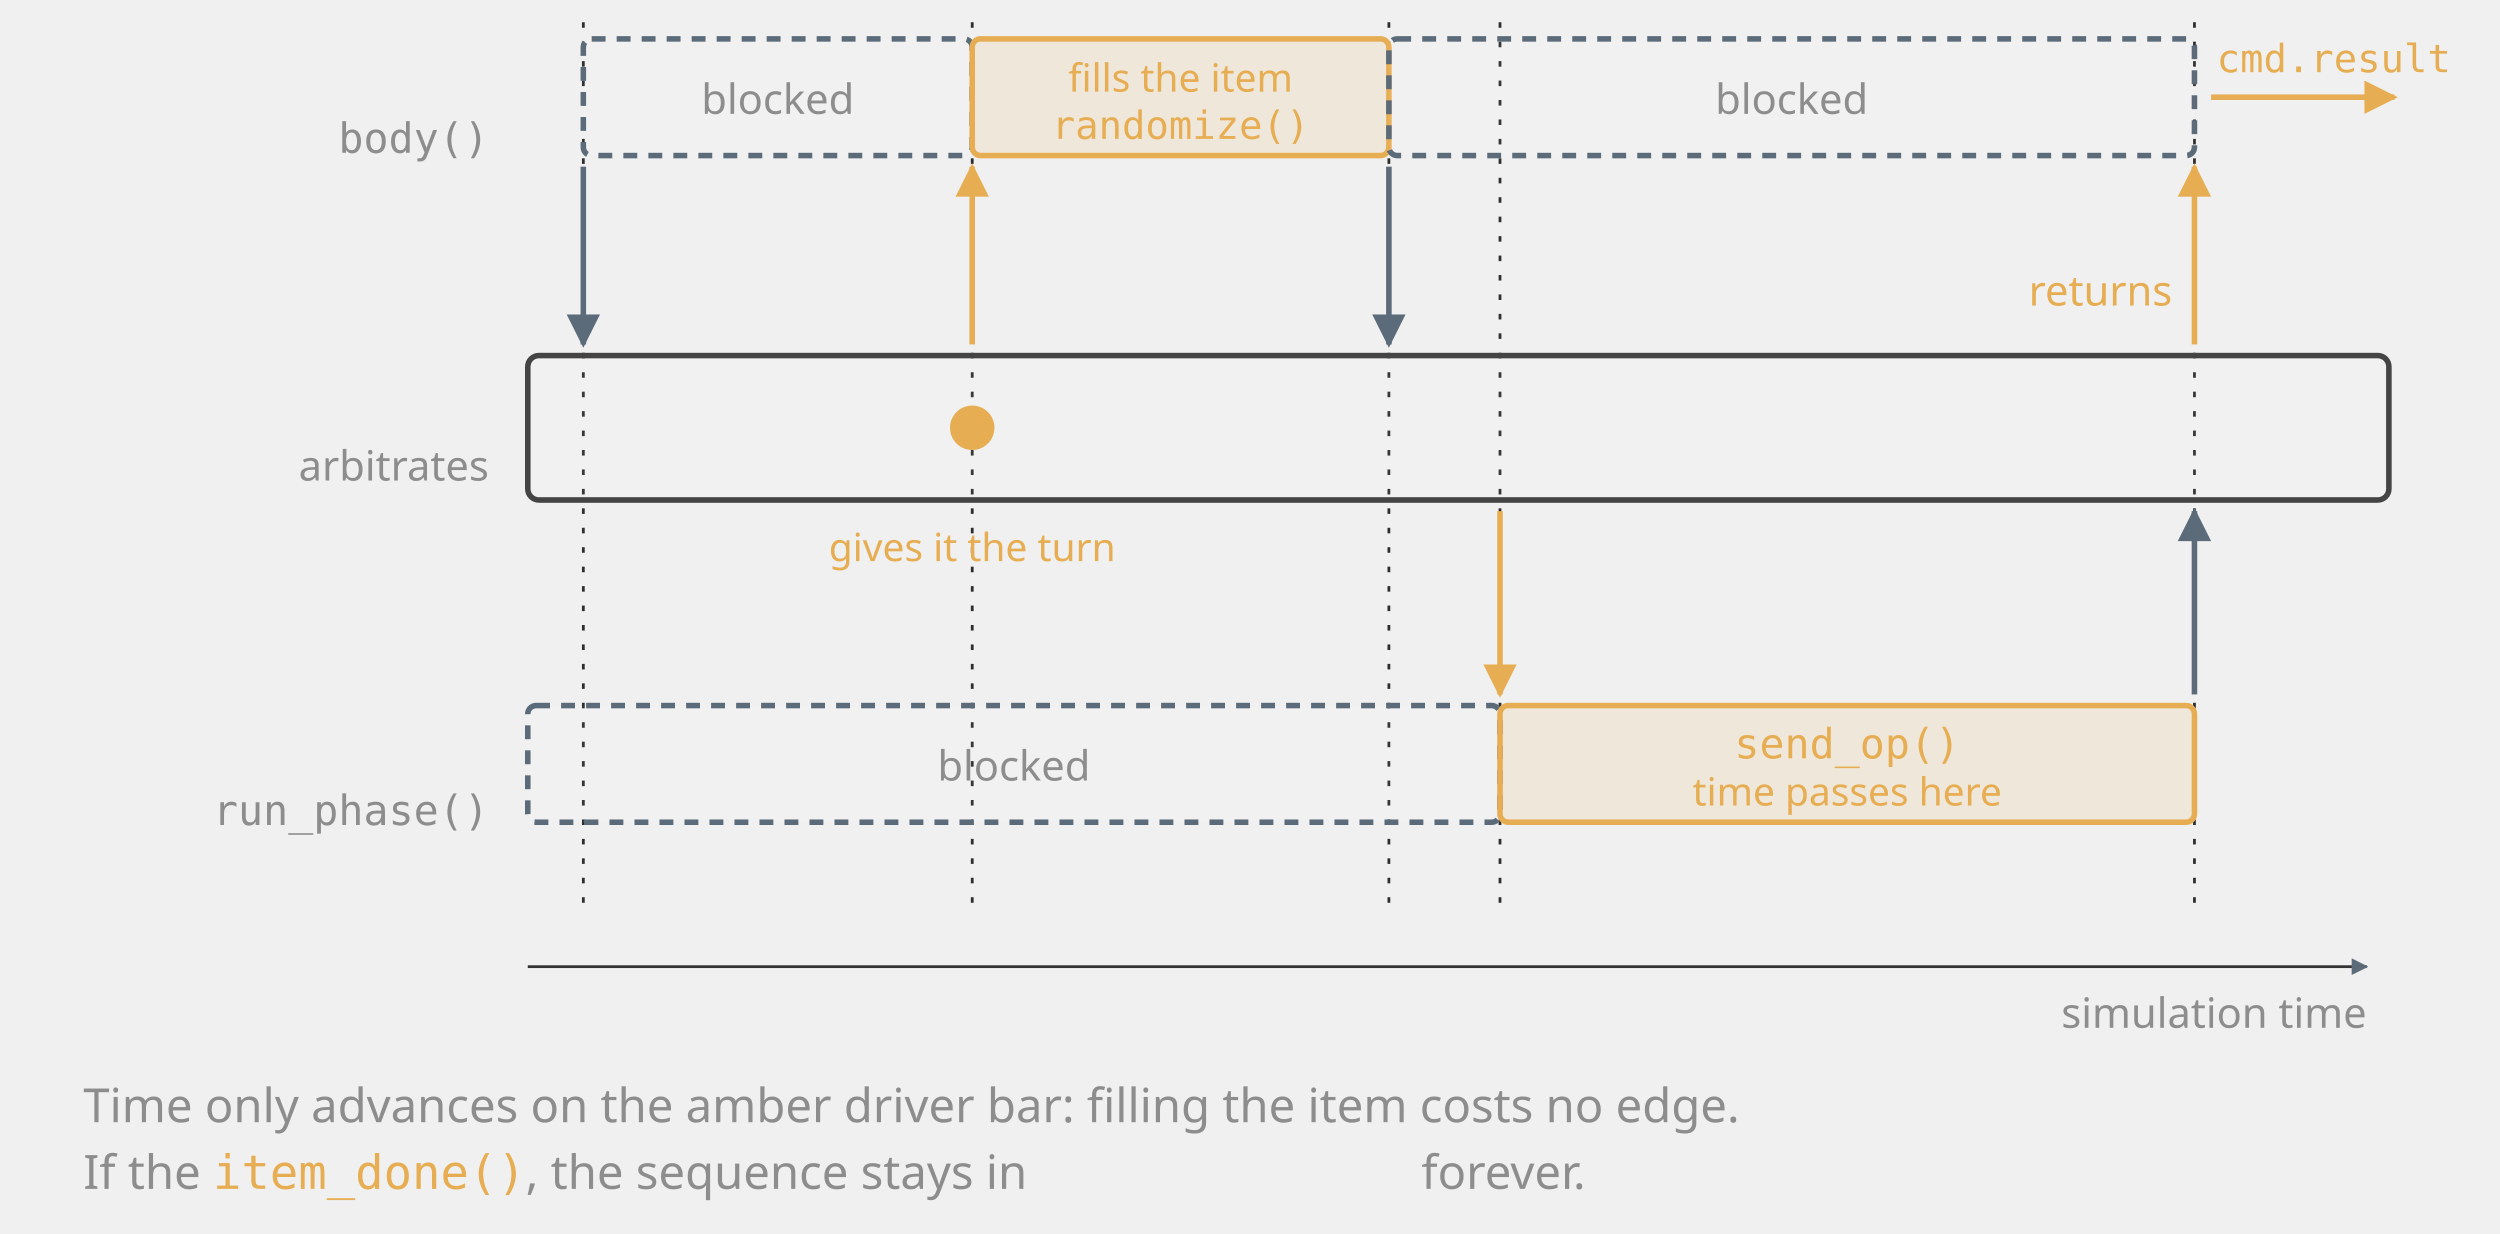
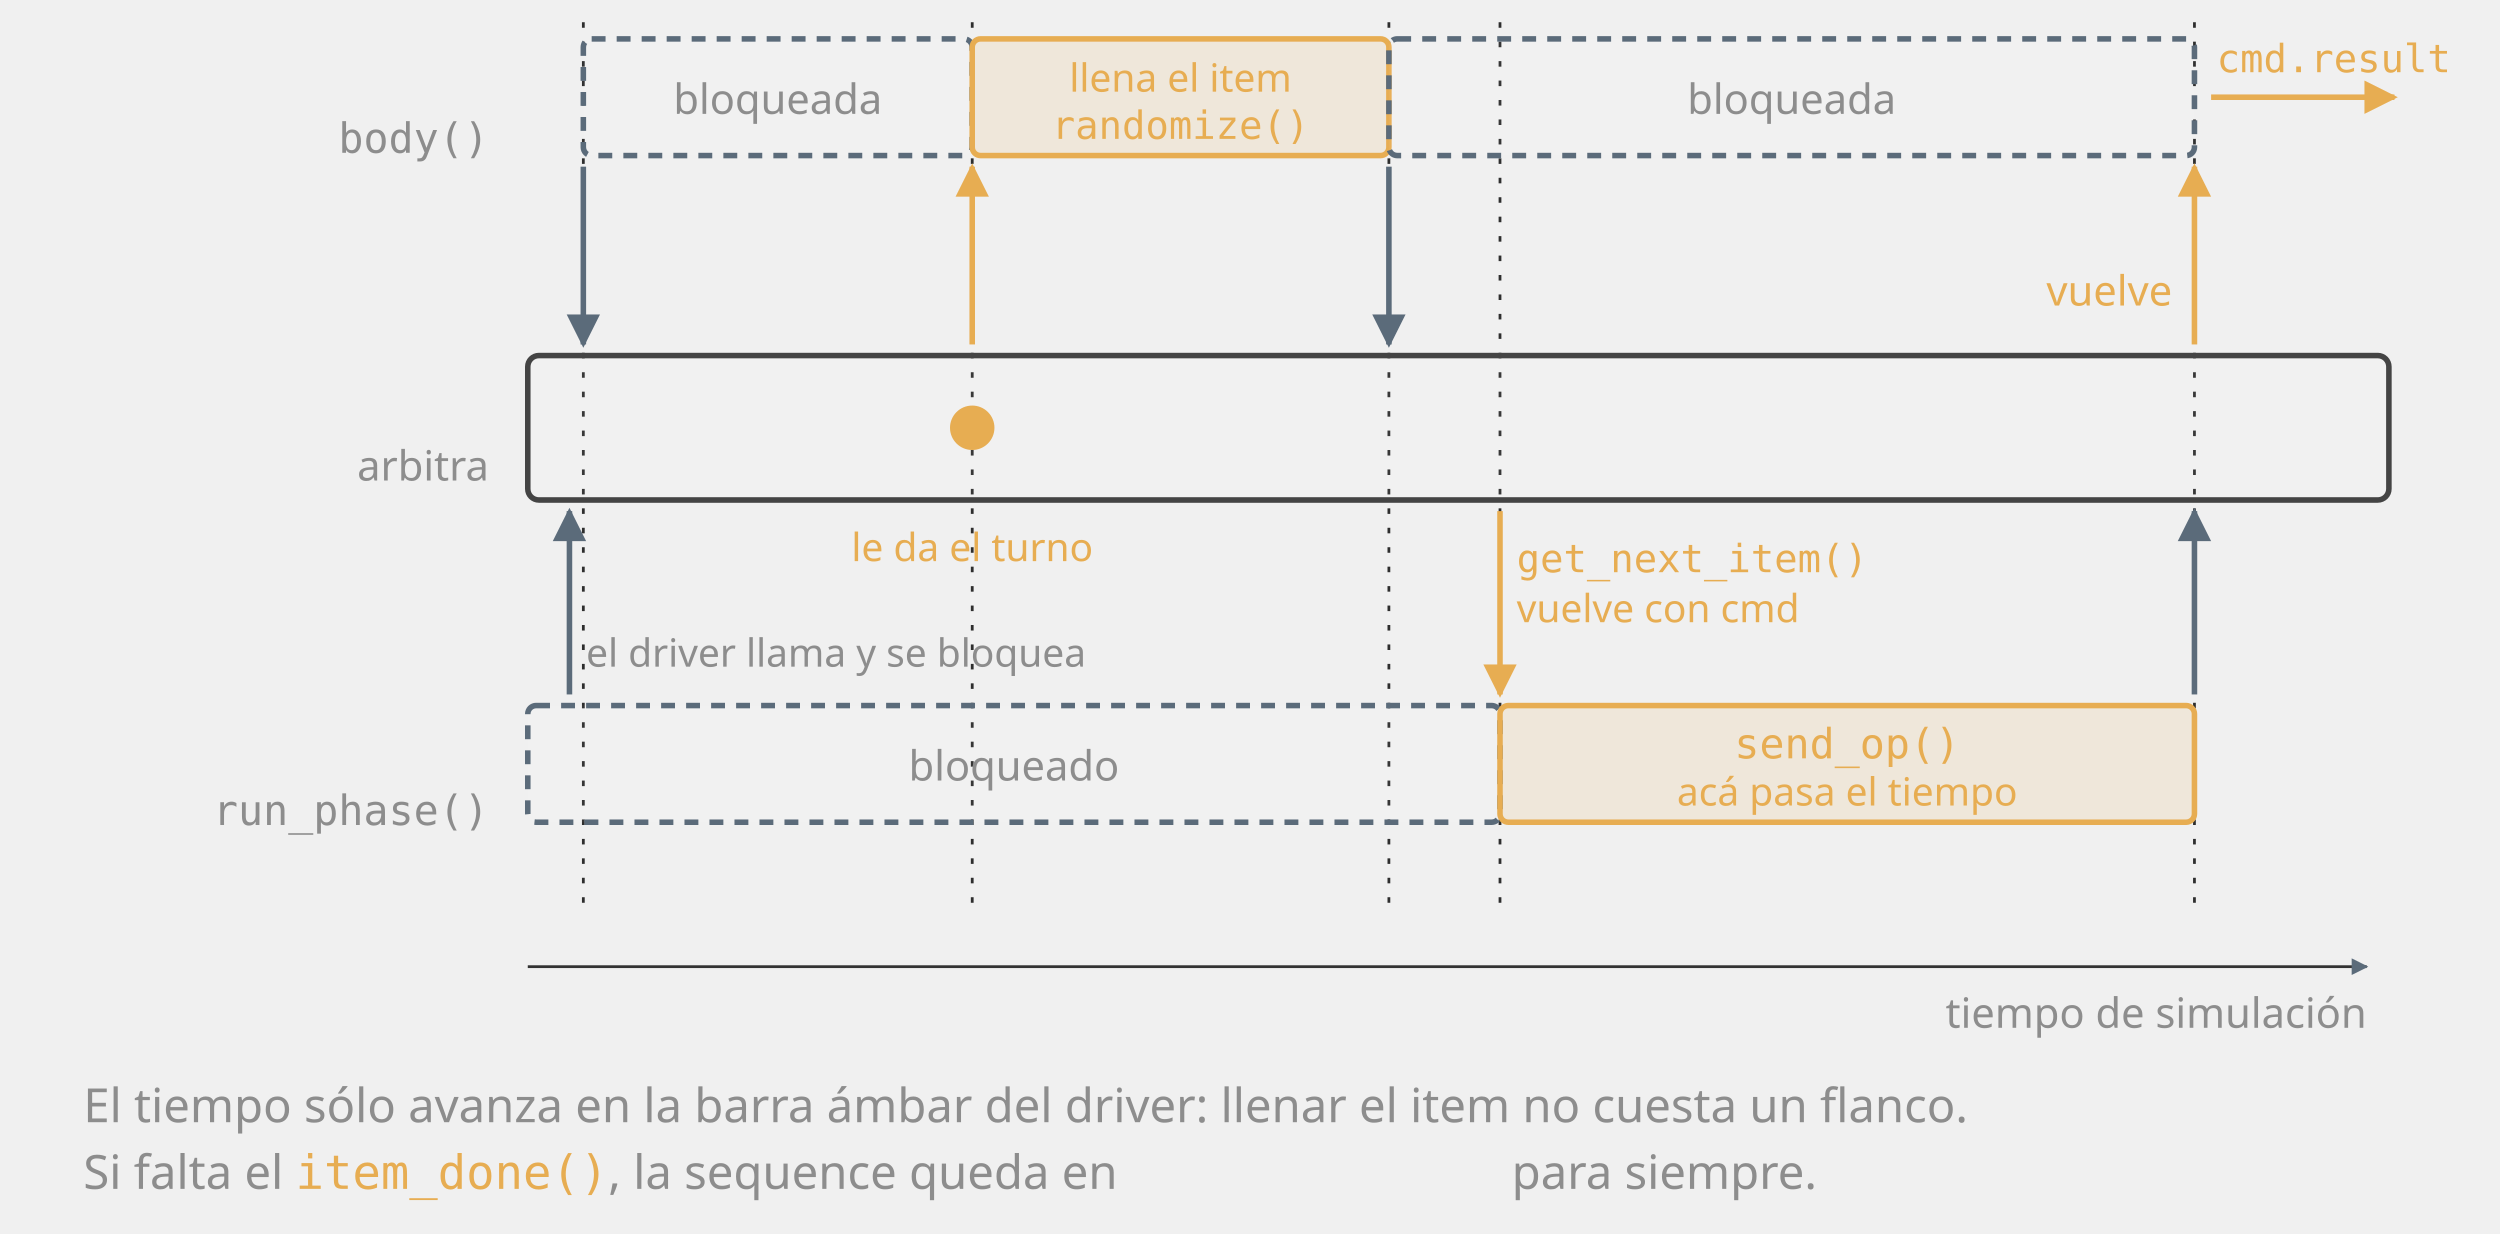
<svg xmlns="http://www.w3.org/2000/svg" viewBox="0 76 900 444" font-family="IBM Plex Sans, system-ui, sans-serif">
  <defs>
    <marker id="h-s" viewBox="0 0 10 10" refX="9" refY="5" markerWidth="6" markerHeight="6" orient="auto-start-reverse">
      <path d="M0,0 L10,5 L0,10 z" fill="#5b6b7a" />
    </marker>
    <marker id="h-a" viewBox="0 0 10 10" refX="9" refY="5" markerWidth="6" markerHeight="6" orient="auto-start-reverse">
      <path d="M0,0 L10,5 L0,10 z" fill="#e7ad52" />
    </marker>
  </defs>
  <g stroke="#2e2e2e" stroke-width="1" stroke-dasharray="2 5">
    <path d="M210,84 V404" />
    <path d="M350,84 V404" />
    <path d="M500,84 V404" />
    <path d="M540,84 V404" />
    <path d="M790,84 V404" />
  </g>
  <text x="176" y="110" text-anchor="end" fill="#f0f0f0" font-size="19" font-family="IBM Plex Mono, ui-monospace, monospace">reset_sequence</text>
  <text x="176" y="131" text-anchor="end" fill="#8d8d8d" font-size="15" font-family="IBM Plex Mono, ui-monospace, monospace">body()</text>
  <rect x="210" y="90" width="140" height="42" rx="3" fill="#ffffff" opacity="0.04" />
  <rect x="210" y="90" width="140" height="42" rx="3" fill="none" stroke="#5b6b7a" stroke-width="2" stroke-dasharray="5 4" />
-   <text x="280" y="117" text-anchor="middle" fill="#8d8d8d" font-size="15">blocked</text>
+   <text x="280" y="117" text-anchor="middle" fill="#8d8d8d" font-size="15">bloqueada</text>
  <rect x="350" y="90" width="150" height="42" rx="3" fill="#e7ad52" opacity="0.14" />
  <rect x="350" y="90" width="150" height="42" rx="3" fill="none" stroke="#e7ad52" stroke-width="2" />
-   <text x="425" y="109" text-anchor="middle" fill="#e7ad52" font-size="14">fills the item</text>
+   <text x="425" y="109" text-anchor="middle" fill="#e7ad52" font-size="14">llena el item</text>
  <text x="425" y="126" text-anchor="middle" fill="#e7ad52" font-size="14" font-family="IBM Plex Mono, ui-monospace, monospace">randomize()</text>
  <rect x="500" y="90" width="290" height="42" rx="3" fill="#ffffff" opacity="0.04" />
  <rect x="500" y="90" width="290" height="42" rx="3" fill="none" stroke="#5b6b7a" stroke-width="2" stroke-dasharray="5 4" />
-   <text x="645" y="117" text-anchor="middle" fill="#8d8d8d" font-size="15">blocked</text>
+   <text x="645" y="117" text-anchor="middle" fill="#8d8d8d" font-size="15">bloqueada</text>
  <path d="M796,111 H862" fill="none" stroke="#e7ad52" stroke-width="2" marker-end="url(#h-a)" />
  <text x="798" y="102" fill="#e7ad52" font-size="14" font-family="IBM Plex Mono, ui-monospace, monospace">cmd.result</text>
  <text x="176" y="228" text-anchor="end" fill="#f0f0f0" font-size="19" font-family="IBM Plex Mono, ui-monospace, monospace">sequencer_h</text>
-   <text x="176" y="249" text-anchor="end" fill="#8d8d8d" font-size="15">arbitrates</text>
+   <text x="176" y="249" text-anchor="end" fill="#8d8d8d" font-size="15">arbitra</text>
  <rect x="190" y="204" width="670" height="52" rx="4" fill="#ffffff" opacity="0.05" />
  <rect x="190" y="204" width="670" height="52" rx="4" fill="none" stroke="#444" stroke-width="2" />
  <circle cx="350" cy="230" r="8" fill="#e7ad52" />
-   <text x="350" y="278" text-anchor="middle" fill="#e7ad52" font-size="14">gives it the turn</text>
+   <text x="350" y="278" text-anchor="middle" fill="#e7ad52" font-size="14">le da el turno</text>
  <text x="176" y="352" text-anchor="end" fill="#f0f0f0" font-size="19" font-family="IBM Plex Mono, ui-monospace, monospace">driver_h</text>
  <text x="176" y="373" text-anchor="end" fill="#8d8d8d" font-size="15" font-family="IBM Plex Mono, ui-monospace, monospace">run_phase()</text>
  <rect x="190" y="330" width="350" height="42" rx="3" fill="#ffffff" opacity="0.04" />
  <rect x="190" y="330" width="350" height="42" rx="3" fill="none" stroke="#5b6b7a" stroke-width="2" stroke-dasharray="5 4" />
-   <text x="365" y="357" text-anchor="middle" fill="#8d8d8d" font-size="15">blocked</text>
+   <text x="365" y="357" text-anchor="middle" fill="#8d8d8d" font-size="15">bloqueado</text>
  <rect x="540" y="330" width="250" height="42" rx="3" fill="#e7ad52" opacity="0.14" />
  <rect x="540" y="330" width="250" height="42" rx="3" fill="none" stroke="#e7ad52" stroke-width="2" />
  <text x="665" y="349" text-anchor="middle" fill="#e7ad52" font-size="15" font-family="IBM Plex Mono, ui-monospace, monospace">send_op()</text>
-   <text x="665" y="366" text-anchor="middle" fill="#e7ad52" font-size="14">time passes here</text>
+   <text x="665" y="366" text-anchor="middle" fill="#e7ad52" font-size="14">acá pasa el tiempo</text>
  <path d="M210,136 V200" fill="none" stroke="#5b6b7a" stroke-width="2" marker-end="url(#h-s)" />
  <text x="216" y="162" fill="#f0f0f0" font-size="14" font-family="IBM Plex Mono, ui-monospace, monospace">start_item(cmd)</text>
  <path d="M350,200 V136" fill="none" stroke="#e7ad52" stroke-width="2" marker-end="url(#h-a)" />
  <path d="M500,136 V200" fill="none" stroke="#5b6b7a" stroke-width="2" marker-end="url(#h-s)" />
  <text x="506" y="186" fill="#f0f0f0" font-size="14" font-family="IBM Plex Mono, ui-monospace, monospace">finish_item(cmd)</text>
+   <path d="M205,326 V260" fill="none" stroke="#5b6b7a" stroke-width="2" marker-end="url(#h-s)" />
+   <text x="211" y="298" fill="#f0f0f0" font-size="14" font-family="IBM Plex Mono, ui-monospace, monospace">get_next_item(cmd)</text>
+   <text x="211" y="316" fill="#8d8d8d" font-size="14">el driver llama y se bloquea</text>
  <path d="M540,260 V326" fill="none" stroke="#e7ad52" stroke-width="2" marker-end="url(#h-a)" />
-   <text x="546" y="288" fill="#f0f0f0" font-size="14" font-family="IBM Plex Mono, ui-monospace, monospace">get_next_item(cmd)</text>
+   <text x="546" y="282" fill="#e7ad52" font-size="14" font-family="IBM Plex Mono, ui-monospace, monospace">get_next_item()</text>
+   <text x="546" y="300" fill="#e7ad52" font-size="14">vuelve con cmd</text>
  <path d="M790,326 V260" fill="none" stroke="#5b6b7a" stroke-width="2" marker-end="url(#h-s)" />
  <text x="782" y="316" text-anchor="end" fill="#f0f0f0" font-size="14" font-family="IBM Plex Mono, ui-monospace, monospace">item_done()</text>
  <path d="M790,200 V136" fill="none" stroke="#e7ad52" stroke-width="2" marker-end="url(#h-a)" />
-   <text x="782" y="186" text-anchor="end" fill="#e7ad52" font-size="15">returns</text>
+   <text x="782" y="186" text-anchor="end" fill="#e7ad52" font-size="15">vuelve</text>
  <path d="M190,424 H852" stroke="#333" stroke-width="1" marker-end="url(#h-s)" />
-   <text x="852" y="446" text-anchor="end" fill="#8d8d8d" font-size="15">simulation time</text>
-   <text x="30" y="480" fill="#8d8d8d" font-size="17">Time only advances on the amber driver bar: filling the item costs no edge.</text>
-   <text x="30" y="504" fill="#8d8d8d" font-size="17">If the <tspan fill="#e7ad52" font-family="IBM Plex Mono, ui-monospace, monospace">item_done()</tspan>, the sequence stays in <tspan font-family="IBM Plex Mono, ui-monospace, monospace" fill="#f0f0f0">finish_item()</tspan> forever.</text>
+   <text x="852" y="446" text-anchor="end" fill="#8d8d8d" font-size="15">tiempo de simulación</text>
+   <text x="30" y="480" fill="#8d8d8d" font-size="17">El tiempo sólo avanza en la barra ámbar del driver: llenar el item no cuesta un flanco.</text>
+   <text x="30" y="504" fill="#8d8d8d" font-size="17">Si falta el <tspan fill="#e7ad52" font-family="IBM Plex Mono, ui-monospace, monospace">item_done()</tspan>, la sequence queda en <tspan font-family="IBM Plex Mono, ui-monospace, monospace" fill="#f0f0f0">finish_item()</tspan> para siempre.</text>
</svg>
